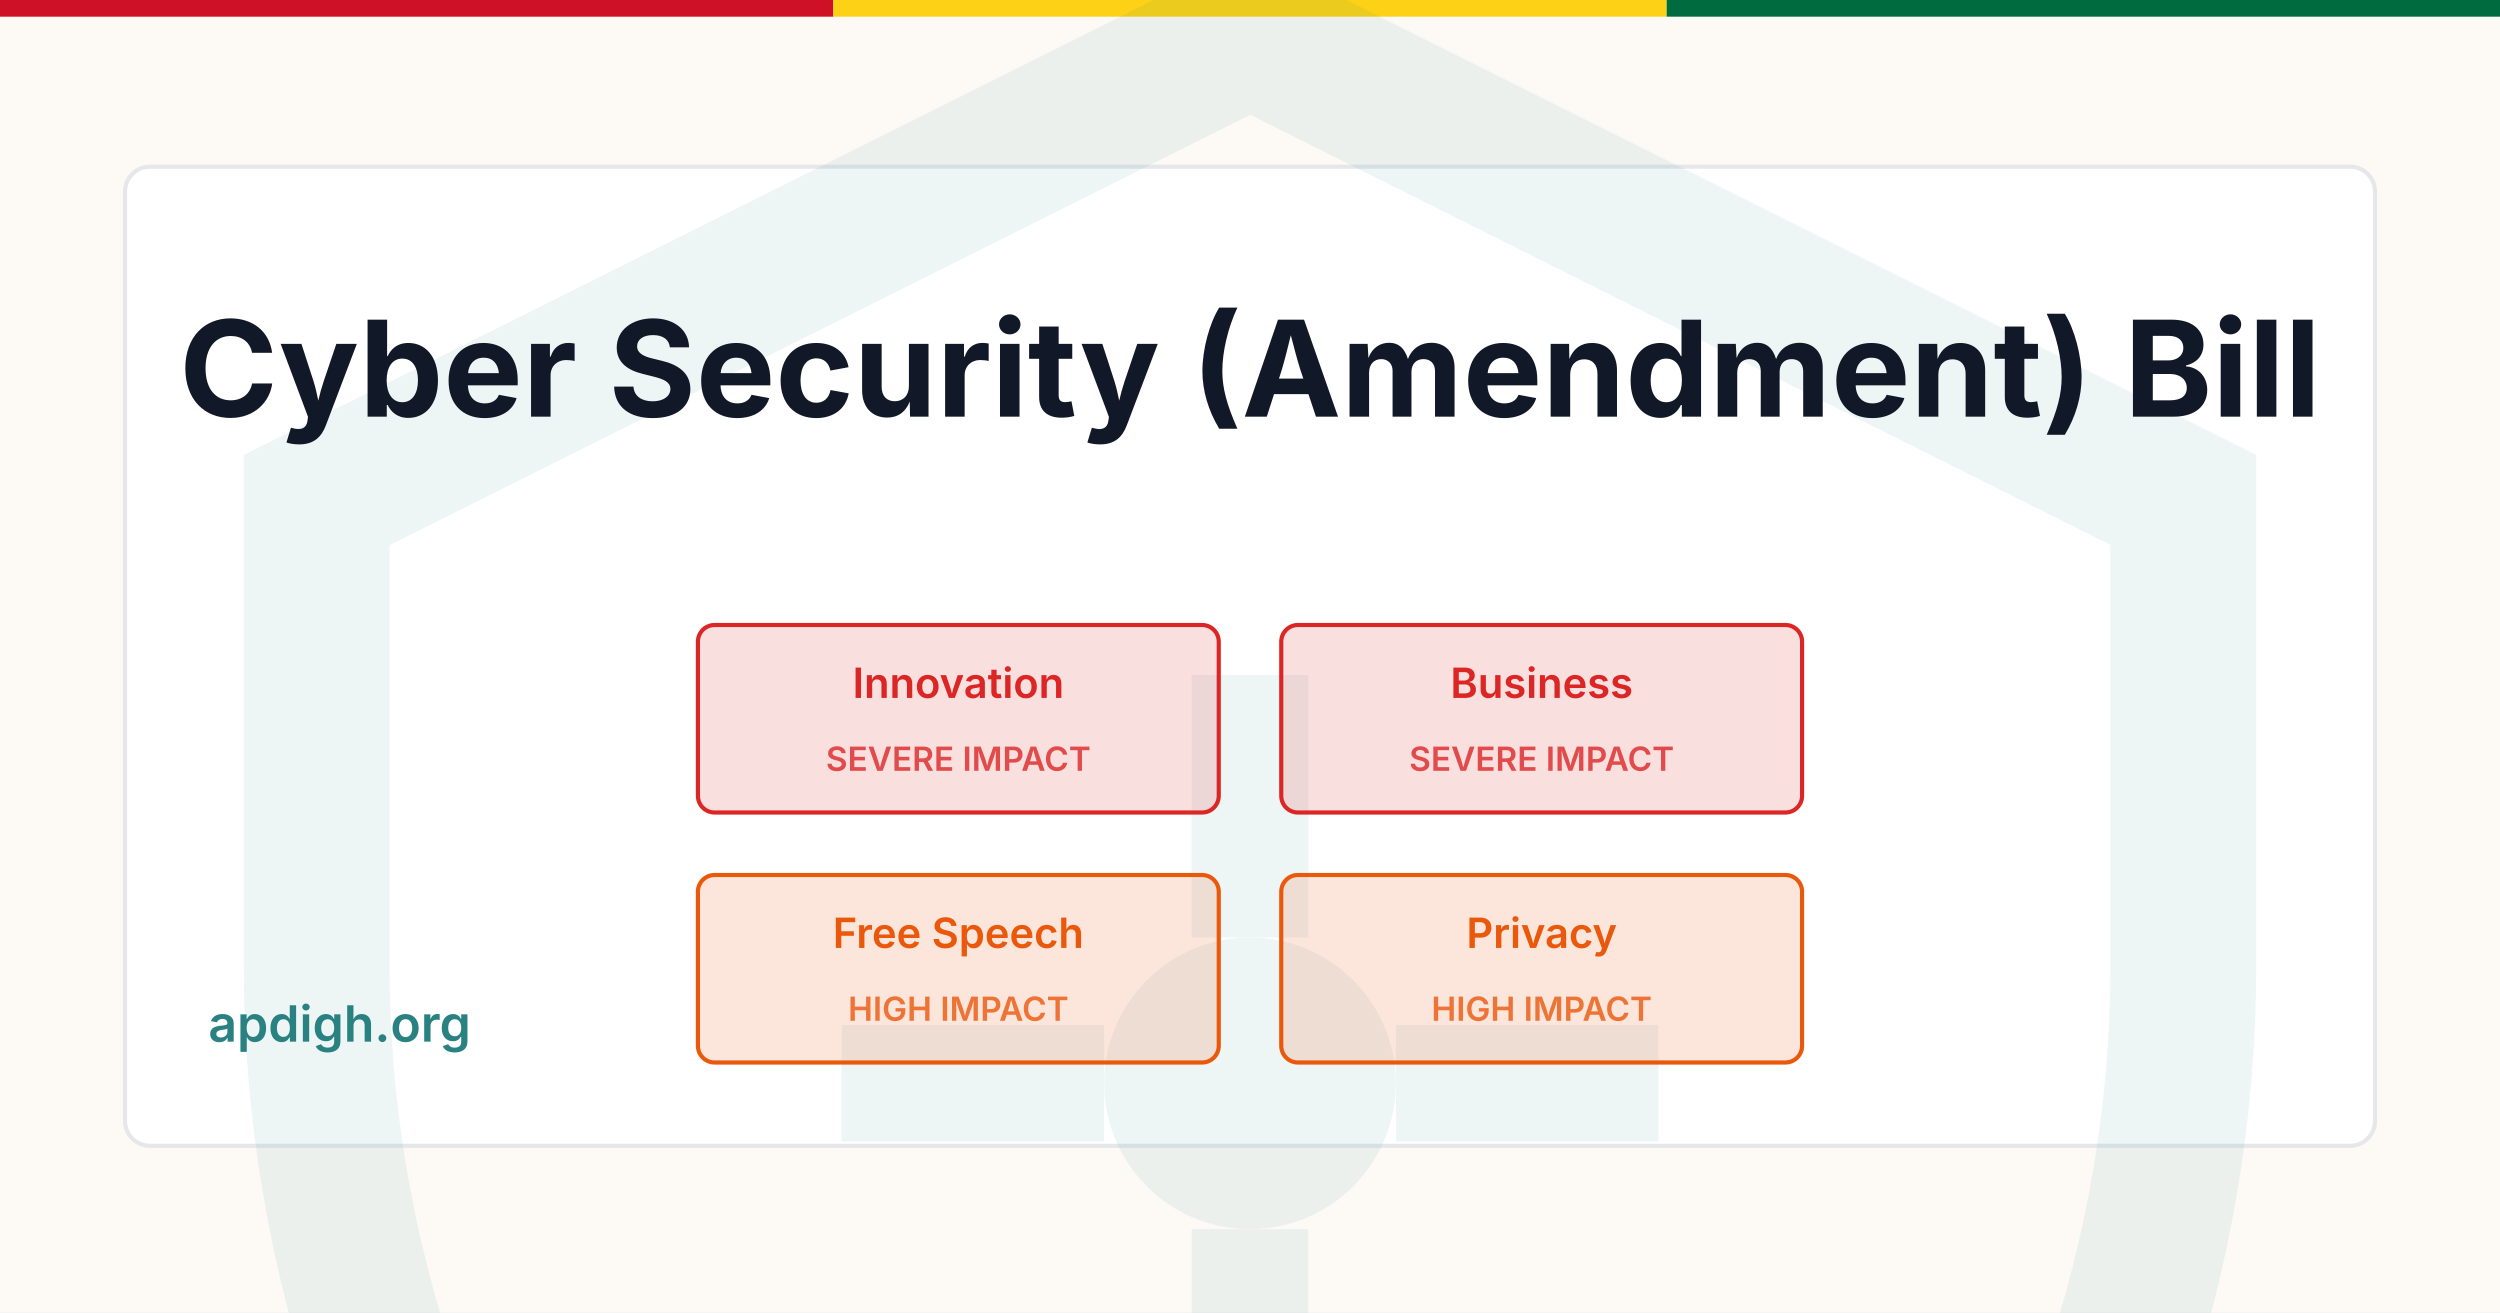
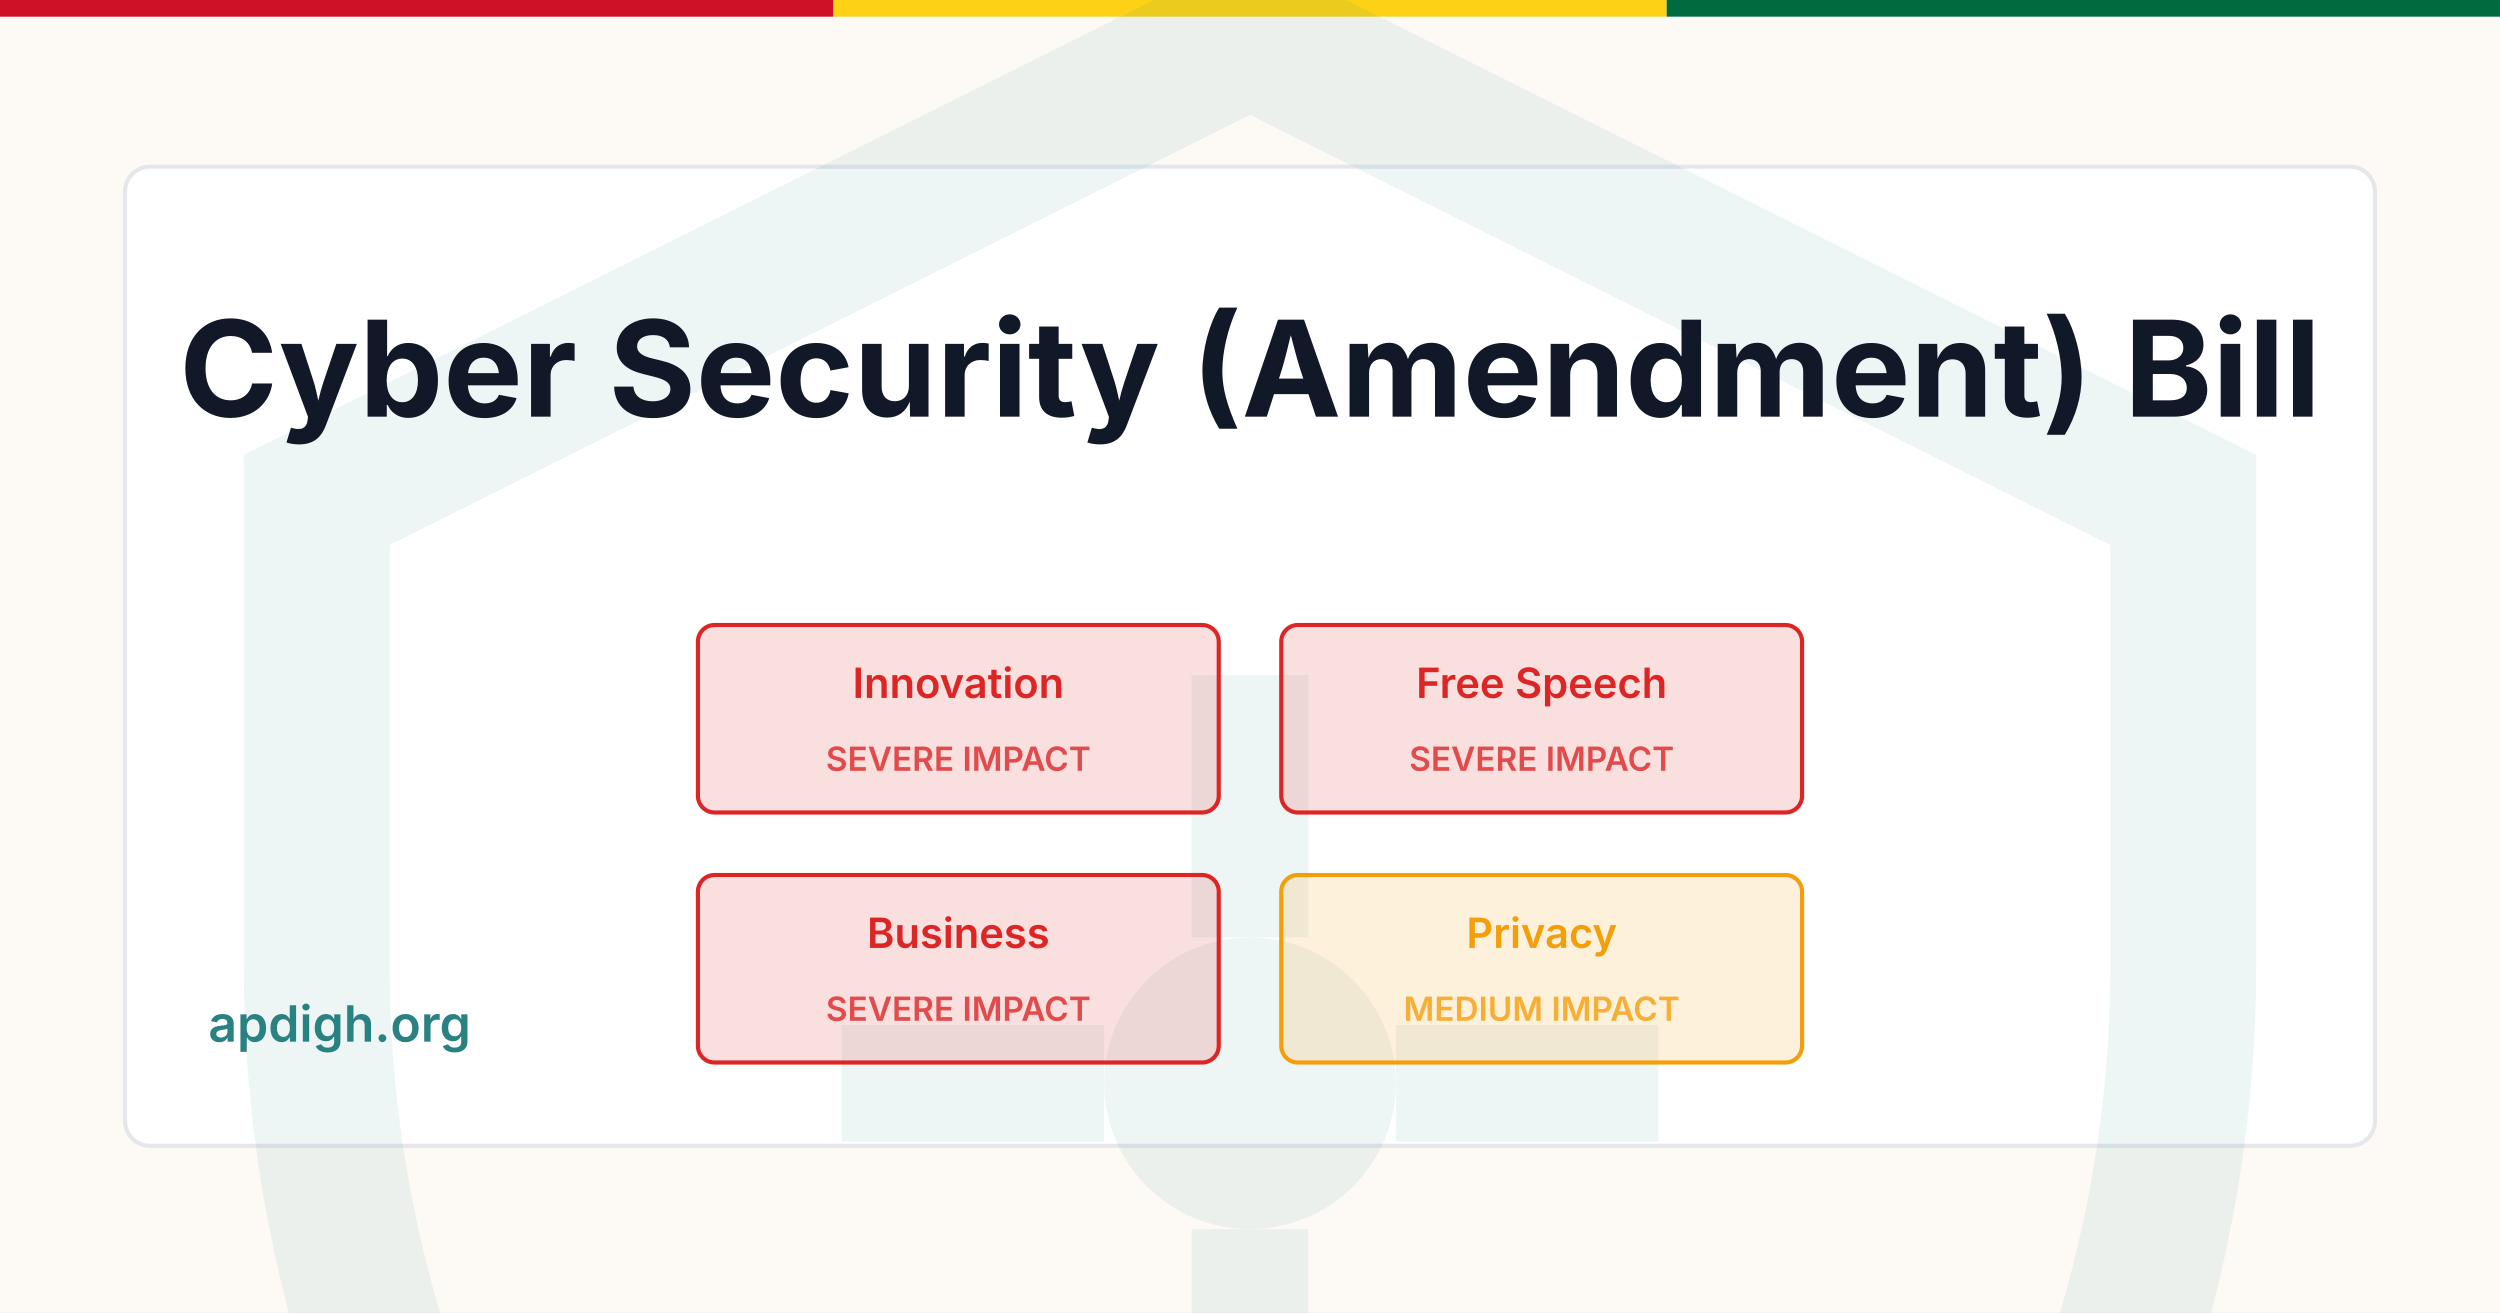
<svg xmlns="http://www.w3.org/2000/svg" width="1200" height="630" viewBox="0 0 1200 630">
  <rect width="1200" height="630" fill="#FDFAF6" />
  <rect x="0" y="0" width="400" height="8" fill="#CE1126" />
  <rect x="400" y="0" width="400" height="8" fill="#FCD116" />
  <rect x="800" y="0" width="400" height="8" fill="#006B3F" />
  <rect x="60" y="80" width="1080" height="470" fill="white" stroke="#E5E7EB" stroke-width="2" rx="12" />
  <g transform="translate(40, -40) scale(28)" opacity="0.08">
    <path d="M20 2L4 10V18C4 27.94 10.84 37.14 20 39C29.16 37.14 36 27.94 36 18V10L20 2Z" fill="none" stroke="#2A8181" stroke-width="2.5" />
    <circle cx="20" cy="20" r="2.5" fill="#2A8181" />
    <line x1="20" y1="17.5" x2="20" y2="13" stroke="#2A8181" stroke-width="2" />
    <line x1="20" y1="22.5" x2="20" y2="27" stroke="#2A8181" stroke-width="2" />
    <line x1="17.5" y1="20" x2="13" y2="20" stroke="#2A8181" stroke-width="2" />
    <line x1="22.5" y1="20" x2="27" y2="20" stroke="#2A8181" stroke-width="2" />
  </g>
  <text x="600" y="200" font-family="Inter, system-ui, sans-serif" font-size="64" font-weight="700" fill="#111827" text-anchor="middle">
    <tspan x="600" dy="0">Cyber Security (Amendment) Bill</tspan>
  </text>
  <text x="100" y="500" font-family="Inter, system-ui, sans-serif" font-size="24" font-weight="600" fill="#2A8181">
    apdigh.org
  </text>
  <g transform="translate(335, 300)">
    <rect x="0" y="0" width="250" height="90" rx="8" fill="#DC2626" opacity="0.15" />
    <rect x="0" y="0" width="250" height="90" rx="8" fill="none" stroke="#DC2626" stroke-width="2" />
    <text x="125" y="35" font-family="Inter, system-ui, sans-serif" font-size="20" font-weight="600" fill="#DC2626" text-anchor="middle">Innovation</text>
    <text x="125" y="70" font-family="Inter, system-ui, sans-serif" font-size="16" font-weight="600" fill="#DC2626" text-anchor="middle" opacity="0.8">SEVERE IMPACT</text>
  </g>
  <g transform="translate(615, 300)">
    <rect x="0" y="0" width="250" height="90" rx="8" fill="#DC2626" opacity="0.15" />
    <rect x="0" y="0" width="250" height="90" rx="8" fill="none" stroke="#DC2626" stroke-width="2" />
+     <text x="125" y="35" font-family="Inter, system-ui, sans-serif" font-size="20" font-weight="600" fill="#DC2626" text-anchor="middle">Free Speech</text>
+     <text x="125" y="70" font-family="Inter, system-ui, sans-serif" font-size="16" font-weight="600" fill="#DC2626" text-anchor="middle" opacity="0.8">SEVERE IMPACT</text>
+   </g>
+   <g transform="translate(335, 420)">
+     <rect x="0" y="0" width="250" height="90" rx="8" fill="#DC2626" opacity="0.15" />
+     <rect x="0" y="0" width="250" height="90" rx="8" fill="none" stroke="#DC2626" stroke-width="2" />
    <text x="125" y="35" font-family="Inter, system-ui, sans-serif" font-size="20" font-weight="600" fill="#DC2626" text-anchor="middle">Business</text>
    <text x="125" y="70" font-family="Inter, system-ui, sans-serif" font-size="16" font-weight="600" fill="#DC2626" text-anchor="middle" opacity="0.8">SEVERE IMPACT</text>
  </g>
-   <g transform="translate(335, 420)">
-     <rect x="0" y="0" width="250" height="90" rx="8" fill="#EA580C" opacity="0.15" />
-     <rect x="0" y="0" width="250" height="90" rx="8" fill="none" stroke="#EA580C" stroke-width="2" />
-     <text x="125" y="35" font-family="Inter, system-ui, sans-serif" font-size="20" font-weight="600" fill="#EA580C" text-anchor="middle">Free Speech</text>
-     <text x="125" y="70" font-family="Inter, system-ui, sans-serif" font-size="16" font-weight="600" fill="#EA580C" text-anchor="middle" opacity="0.8">HIGH IMPACT</text>
-   </g>
  <g transform="translate(615, 420)">
-     <rect x="0" y="0" width="250" height="90" rx="8" fill="#EA580C" opacity="0.15" />
-     <rect x="0" y="0" width="250" height="90" rx="8" fill="none" stroke="#EA580C" stroke-width="2" />
-     <text x="125" y="35" font-family="Inter, system-ui, sans-serif" font-size="20" font-weight="600" fill="#EA580C" text-anchor="middle">Privacy</text>
-     <text x="125" y="70" font-family="Inter, system-ui, sans-serif" font-size="16" font-weight="600" fill="#EA580C" text-anchor="middle" opacity="0.8">HIGH IMPACT</text>
+     <rect x="0" y="0" width="250" height="90" rx="8" fill="#F59E0B" opacity="0.15" />
+     <rect x="0" y="0" width="250" height="90" rx="8" fill="none" stroke="#F59E0B" stroke-width="2" />
+     <text x="125" y="35" font-family="Inter, system-ui, sans-serif" font-size="20" font-weight="600" fill="#F59E0B" text-anchor="middle">Privacy</text>
+     <text x="125" y="70" font-family="Inter, system-ui, sans-serif" font-size="16" font-weight="600" fill="#F59E0B" text-anchor="middle" opacity="0.8">MEDIUM IMPACT</text>
  </g>
</svg>
